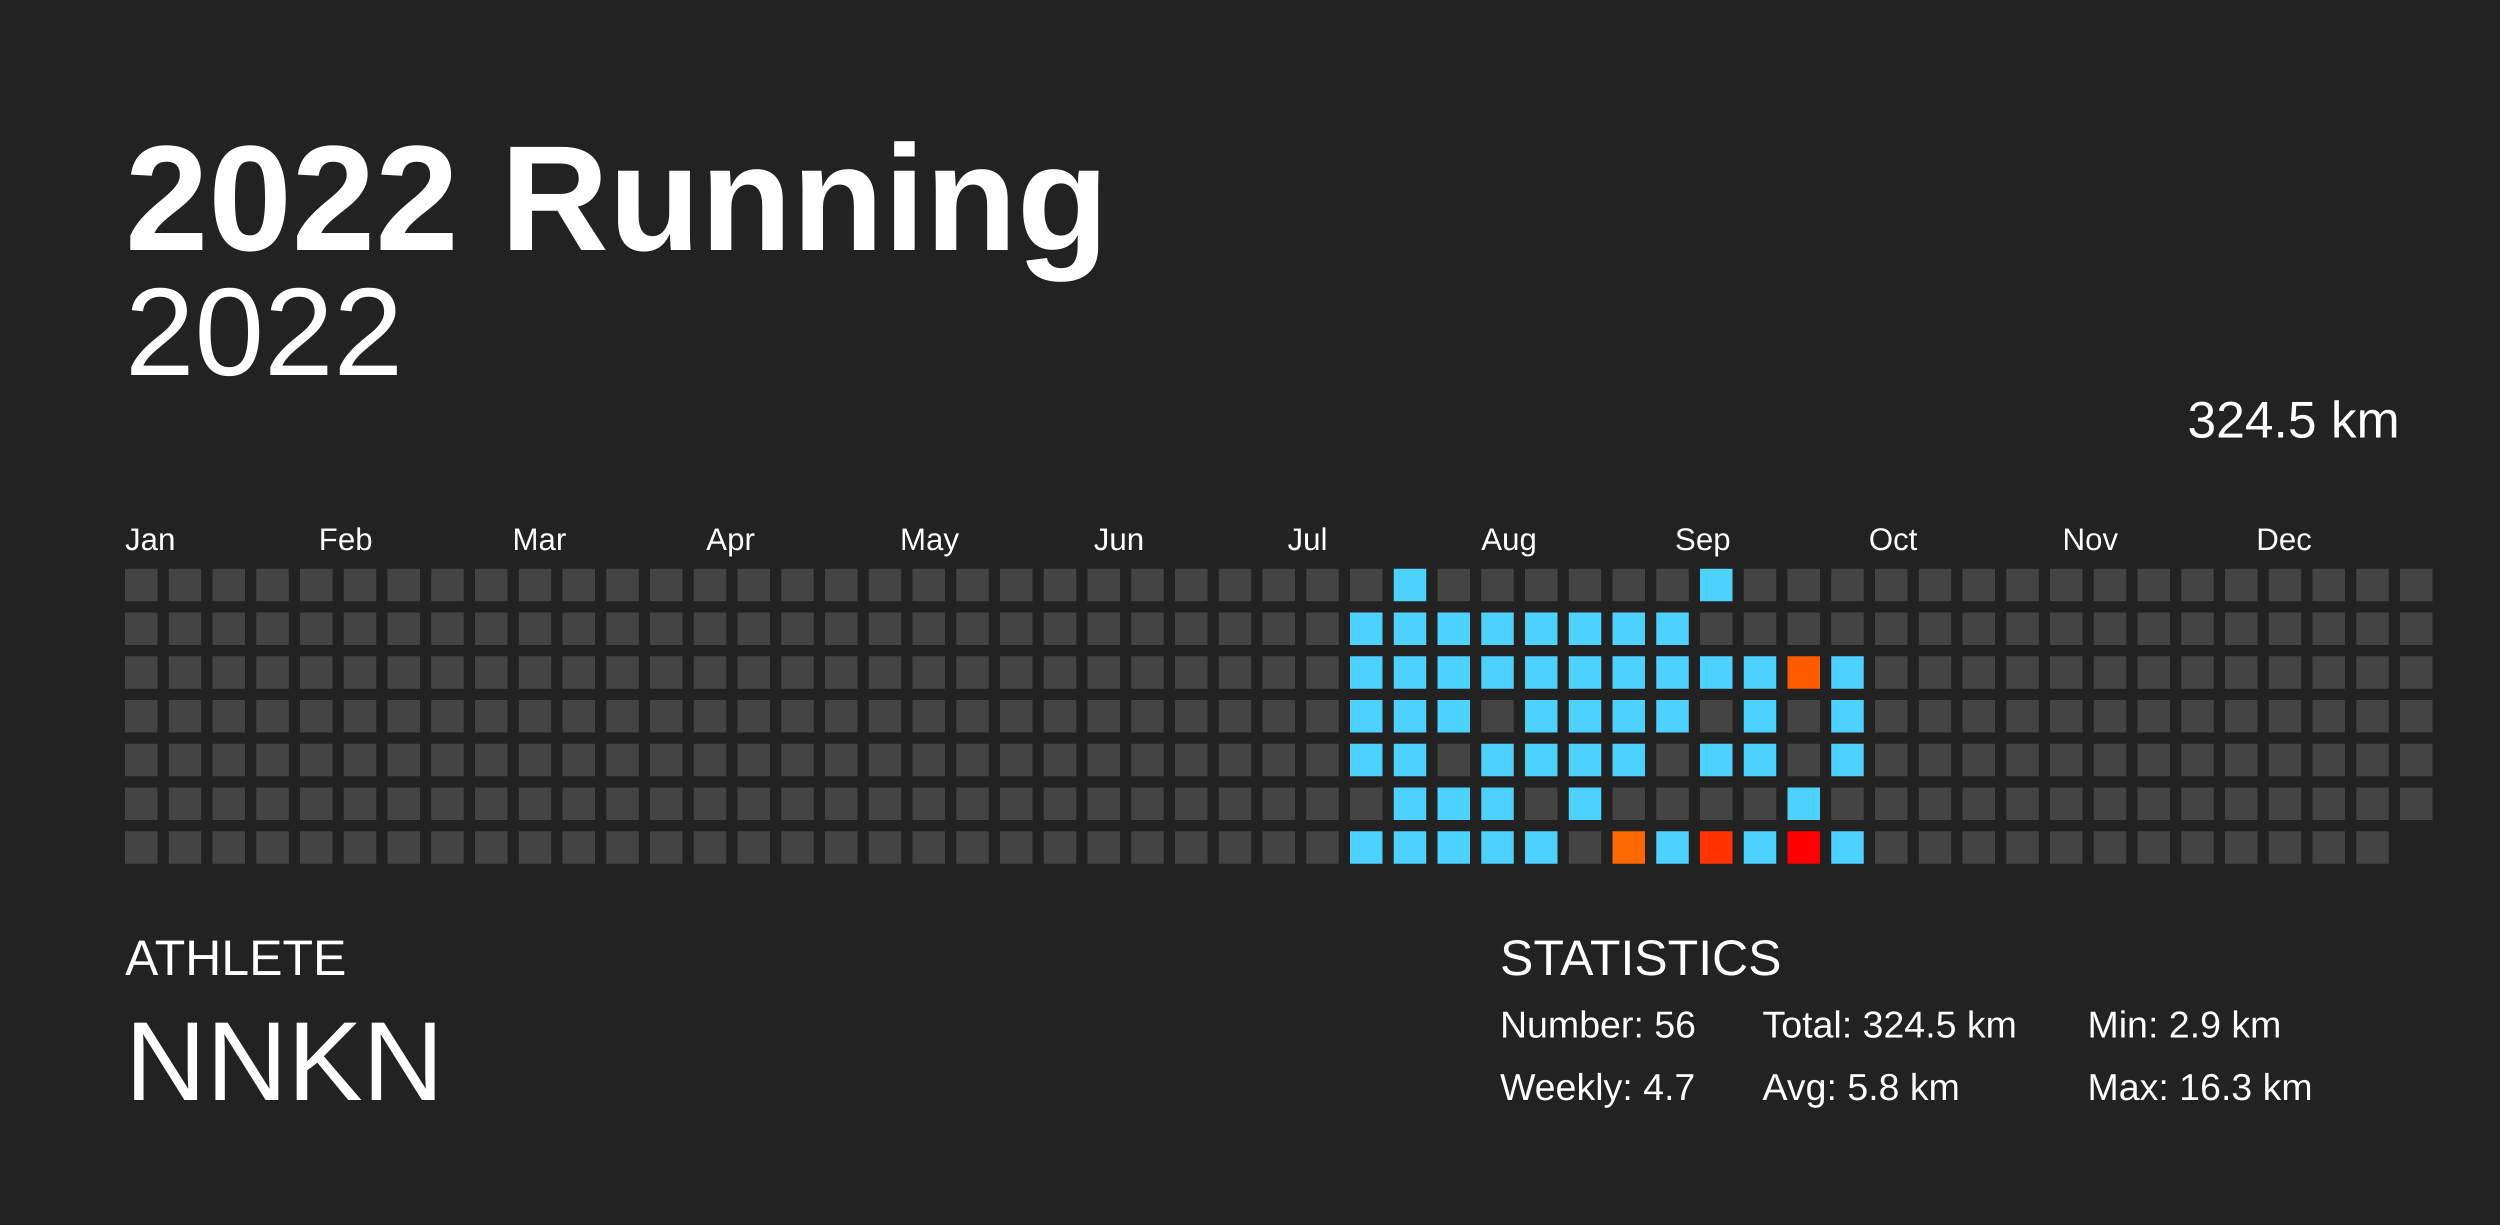
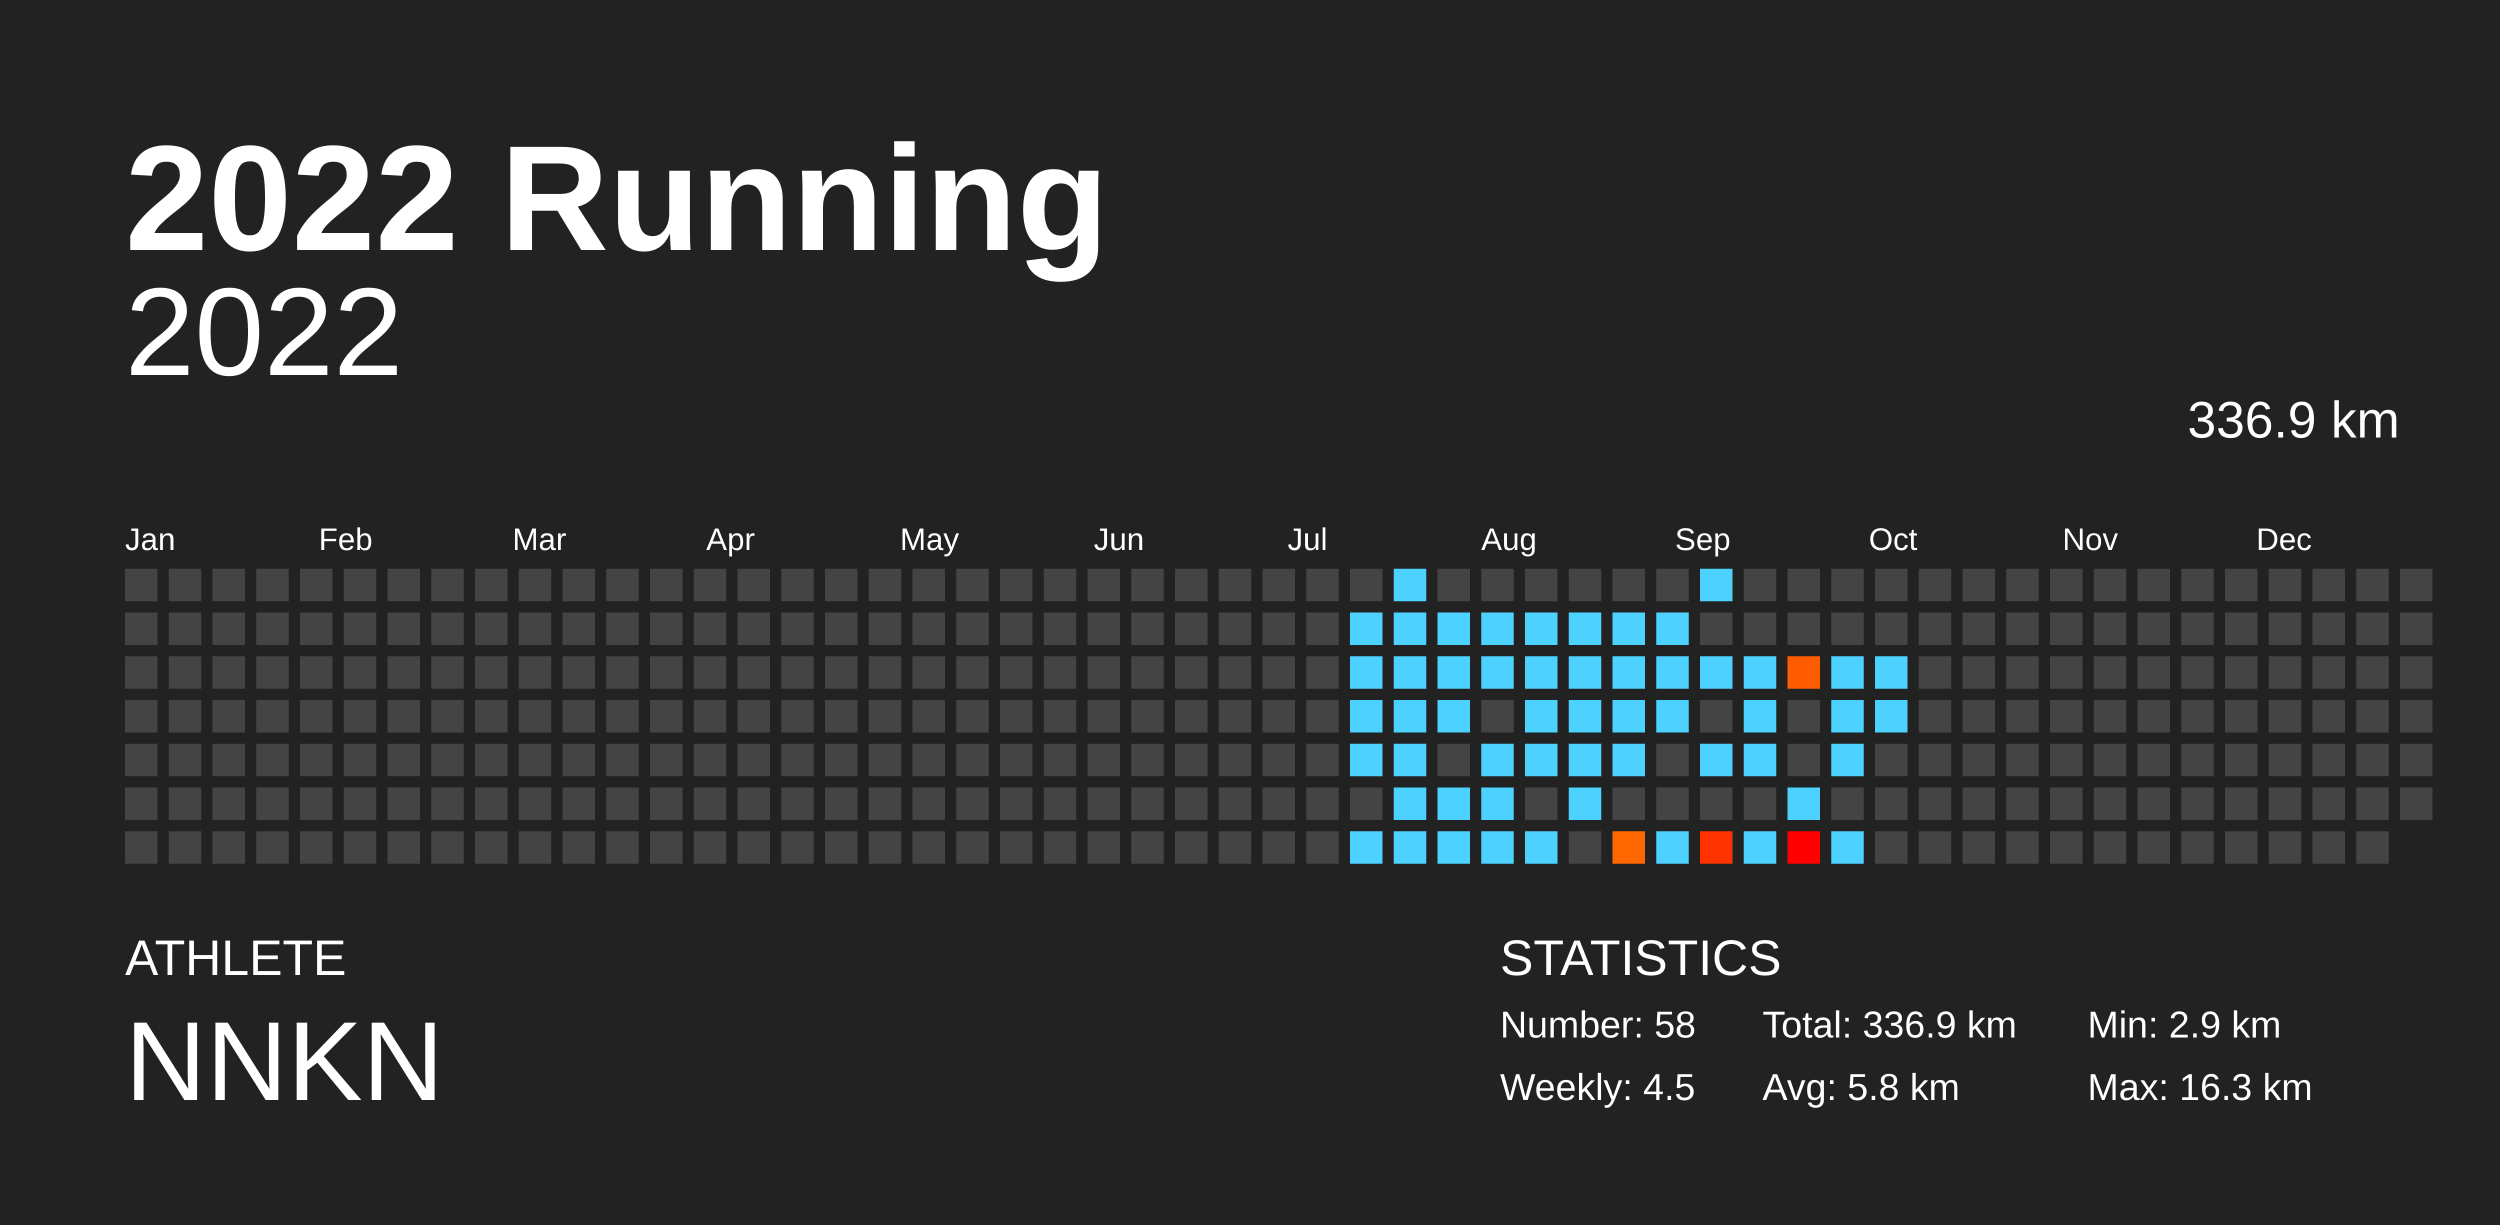
<svg xmlns="http://www.w3.org/2000/svg" baseProfile="full" height="98mm" version="1.1" viewBox="0,0,200,98" width="200mm">
  <defs />
  <rect fill="#222222" height="98" width="200" x="0" y="0" />
  <text fill="#FFFFFF" style="font-size:12px; font-family:Arial; font-weight:bold;" x="10" y="20">2022 Running</text>
  <text fill="#FFFFFF" style="font-size:4px; font-family:Arial" x="10" y="78">ATHLETE</text>
  <text fill="#FFFFFF" style="font-size:9px; font-family:Arial" x="10" y="88">NNKN</text>
  <text fill="#FFFFFF" style="font-size:4px; font-family:Arial" x="120" y="78">STATISTICS</text>
-   <text fill="#FFFFFF" style="font-size:3px; font-family:Arial" x="120" y="83">Number: 56</text>
-   <text fill="#FFFFFF" style="font-size:3px; font-family:Arial" x="120" y="88">Weekly: 4.7</text>
-   <text fill="#FFFFFF" style="font-size:3px; font-family:Arial" x="141" y="83">Total: 324.5 km</text>
+   <text fill="#FFFFFF" style="font-size:3px; font-family:Arial" x="120" y="83">Number: 58</text>
+   <text fill="#FFFFFF" style="font-size:3px; font-family:Arial" x="120" y="88">Weekly: 4.5</text>
+   <text fill="#FFFFFF" style="font-size:3px; font-family:Arial" x="141" y="83">Total: 336.9 km</text>
  <text fill="#FFFFFF" style="font-size:3px; font-family:Arial" x="141" y="88">Avg: 5.8 km</text>
  <text fill="#FFFFFF" style="font-size:3px; font-family:Arial" x="167" y="83">Min: 2.9 km</text>
  <text fill="#FFFFFF" style="font-size:3px; font-family:Arial" x="167" y="88">Max: 16.3 km</text>
  <text alignment-baseline="hanging" fill="#FFFFFF" style="font-size:10.0px; font-family:Arial;" x="10" y="30">2022</text>
-   <text alignment-baseline="hanging" fill="#FFFFFF" style="font-size:4.125px; font-family:Arial;" x="175" y="35">324.5 km</text>
+   <text alignment-baseline="hanging" fill="#FFFFFF" style="font-size:4.125px; font-family:Arial;" x="175" y="35">336.9 km</text>
  <text fill="#FFFFFF" style="font-size:2.5px; font-family:Arial" x="10.0" y="44">Jan</text>
  <text fill="#FFFFFF" style="font-size:2.5px; font-family:Arial" x="25.5" y="44">Feb</text>
  <text fill="#FFFFFF" style="font-size:2.5px; font-family:Arial" x="41.0" y="44">Mar</text>
  <text fill="#FFFFFF" style="font-size:2.5px; font-family:Arial" x="56.5" y="44">Apr</text>
  <text fill="#FFFFFF" style="font-size:2.5px; font-family:Arial" x="72.0" y="44">May</text>
  <text fill="#FFFFFF" style="font-size:2.5px; font-family:Arial" x="87.5" y="44">Jun</text>
  <text fill="#FFFFFF" style="font-size:2.5px; font-family:Arial" x="103.0" y="44">Jul</text>
  <text fill="#FFFFFF" style="font-size:2.5px; font-family:Arial" x="118.5" y="44">Aug</text>
  <text fill="#FFFFFF" style="font-size:2.5px; font-family:Arial" x="134.0" y="44">Sep</text>
  <text fill="#FFFFFF" style="font-size:2.5px; font-family:Arial" x="149.5" y="44">Oct</text>
  <text fill="#FFFFFF" style="font-size:2.5px; font-family:Arial" x="165.0" y="44">Nov</text>
  <text fill="#FFFFFF" style="font-size:2.5px; font-family:Arial" x="180.5" y="44">Dec</text>
  <rect fill="#444444" height="2.6" width="2.6" x="10.0" y="45.5" />
  <rect fill="#444444" height="2.6" width="2.6" x="10.0" y="49.0" />
  <rect fill="#444444" height="2.6" width="2.6" x="10.0" y="52.5" />
  <rect fill="#444444" height="2.6" width="2.6" x="10.0" y="56.0" />
  <rect fill="#444444" height="2.6" width="2.6" x="10.0" y="59.5" />
  <rect fill="#444444" height="2.6" width="2.6" x="10.0" y="63.0" />
  <rect fill="#444444" height="2.6" width="2.6" x="10.0" y="66.5" />
  <rect fill="#444444" height="2.6" width="2.6" x="13.5" y="45.5" />
  <rect fill="#444444" height="2.6" width="2.6" x="13.5" y="49.0" />
  <rect fill="#444444" height="2.6" width="2.6" x="13.5" y="52.5" />
  <rect fill="#444444" height="2.6" width="2.6" x="13.5" y="56.0" />
  <rect fill="#444444" height="2.6" width="2.6" x="13.5" y="59.5" />
  <rect fill="#444444" height="2.6" width="2.6" x="13.5" y="63.0" />
  <rect fill="#444444" height="2.6" width="2.6" x="13.5" y="66.5" />
  <rect fill="#444444" height="2.6" width="2.6" x="17.0" y="45.5" />
  <rect fill="#444444" height="2.6" width="2.6" x="17.0" y="49.0" />
  <rect fill="#444444" height="2.6" width="2.6" x="17.0" y="52.5" />
  <rect fill="#444444" height="2.6" width="2.6" x="17.0" y="56.0" />
  <rect fill="#444444" height="2.6" width="2.6" x="17.0" y="59.5" />
  <rect fill="#444444" height="2.6" width="2.6" x="17.0" y="63.0" />
  <rect fill="#444444" height="2.6" width="2.6" x="17.0" y="66.5" />
  <rect fill="#444444" height="2.6" width="2.6" x="20.5" y="45.5" />
  <rect fill="#444444" height="2.6" width="2.6" x="20.5" y="49.0" />
  <rect fill="#444444" height="2.6" width="2.6" x="20.5" y="52.5" />
  <rect fill="#444444" height="2.6" width="2.6" x="20.5" y="56.0" />
  <rect fill="#444444" height="2.6" width="2.6" x="20.5" y="59.5" />
  <rect fill="#444444" height="2.6" width="2.6" x="20.5" y="63.0" />
  <rect fill="#444444" height="2.6" width="2.6" x="20.5" y="66.5" />
  <rect fill="#444444" height="2.6" width="2.6" x="24.0" y="45.5" />
  <rect fill="#444444" height="2.6" width="2.6" x="24.0" y="49.0" />
  <rect fill="#444444" height="2.6" width="2.6" x="24.0" y="52.5" />
  <rect fill="#444444" height="2.6" width="2.6" x="24.0" y="56.0" />
  <rect fill="#444444" height="2.6" width="2.6" x="24.0" y="59.5" />
  <rect fill="#444444" height="2.6" width="2.6" x="24.0" y="63.0" />
  <rect fill="#444444" height="2.6" width="2.6" x="24.0" y="66.5" />
  <rect fill="#444444" height="2.6" width="2.6" x="27.5" y="45.5" />
  <rect fill="#444444" height="2.6" width="2.6" x="27.5" y="49.0" />
  <rect fill="#444444" height="2.6" width="2.6" x="27.5" y="52.5" />
  <rect fill="#444444" height="2.6" width="2.6" x="27.5" y="56.0" />
  <rect fill="#444444" height="2.6" width="2.6" x="27.5" y="59.5" />
  <rect fill="#444444" height="2.6" width="2.6" x="27.5" y="63.0" />
  <rect fill="#444444" height="2.6" width="2.6" x="27.5" y="66.5" />
  <rect fill="#444444" height="2.6" width="2.6" x="31.0" y="45.5" />
  <rect fill="#444444" height="2.6" width="2.6" x="31.0" y="49.0" />
  <rect fill="#444444" height="2.6" width="2.6" x="31.0" y="52.5" />
  <rect fill="#444444" height="2.6" width="2.6" x="31.0" y="56.0" />
  <rect fill="#444444" height="2.6" width="2.6" x="31.0" y="59.5" />
  <rect fill="#444444" height="2.6" width="2.6" x="31.0" y="63.0" />
  <rect fill="#444444" height="2.6" width="2.6" x="31.0" y="66.5" />
  <rect fill="#444444" height="2.6" width="2.6" x="34.5" y="45.5" />
  <rect fill="#444444" height="2.6" width="2.6" x="34.5" y="49.0" />
  <rect fill="#444444" height="2.6" width="2.6" x="34.5" y="52.5" />
  <rect fill="#444444" height="2.6" width="2.6" x="34.5" y="56.0" />
  <rect fill="#444444" height="2.6" width="2.6" x="34.5" y="59.5" />
  <rect fill="#444444" height="2.6" width="2.6" x="34.5" y="63.0" />
  <rect fill="#444444" height="2.6" width="2.6" x="34.5" y="66.5" />
  <rect fill="#444444" height="2.6" width="2.6" x="38.0" y="45.5" />
  <rect fill="#444444" height="2.6" width="2.6" x="38.0" y="49.0" />
  <rect fill="#444444" height="2.6" width="2.6" x="38.0" y="52.5" />
  <rect fill="#444444" height="2.6" width="2.6" x="38.0" y="56.0" />
  <rect fill="#444444" height="2.6" width="2.6" x="38.0" y="59.5" />
  <rect fill="#444444" height="2.6" width="2.6" x="38.0" y="63.0" />
  <rect fill="#444444" height="2.6" width="2.6" x="38.0" y="66.5" />
  <rect fill="#444444" height="2.6" width="2.6" x="41.5" y="45.5" />
  <rect fill="#444444" height="2.6" width="2.6" x="41.5" y="49.0" />
  <rect fill="#444444" height="2.6" width="2.6" x="41.5" y="52.5" />
  <rect fill="#444444" height="2.6" width="2.6" x="41.5" y="56.0" />
  <rect fill="#444444" height="2.6" width="2.6" x="41.5" y="59.5" />
  <rect fill="#444444" height="2.6" width="2.6" x="41.5" y="63.0" />
  <rect fill="#444444" height="2.6" width="2.6" x="41.5" y="66.5" />
  <rect fill="#444444" height="2.6" width="2.6" x="45.0" y="45.5" />
  <rect fill="#444444" height="2.6" width="2.6" x="45.0" y="49.0" />
  <rect fill="#444444" height="2.6" width="2.6" x="45.0" y="52.5" />
  <rect fill="#444444" height="2.6" width="2.6" x="45.0" y="56.0" />
  <rect fill="#444444" height="2.6" width="2.6" x="45.0" y="59.5" />
  <rect fill="#444444" height="2.6" width="2.6" x="45.0" y="63.0" />
  <rect fill="#444444" height="2.6" width="2.6" x="45.0" y="66.5" />
  <rect fill="#444444" height="2.6" width="2.6" x="48.5" y="45.5" />
  <rect fill="#444444" height="2.6" width="2.6" x="48.5" y="49.0" />
  <rect fill="#444444" height="2.6" width="2.6" x="48.5" y="52.5" />
  <rect fill="#444444" height="2.6" width="2.6" x="48.5" y="56.0" />
  <rect fill="#444444" height="2.6" width="2.6" x="48.5" y="59.5" />
  <rect fill="#444444" height="2.6" width="2.6" x="48.5" y="63.0" />
  <rect fill="#444444" height="2.6" width="2.6" x="48.5" y="66.5" />
  <rect fill="#444444" height="2.6" width="2.6" x="52.0" y="45.5" />
  <rect fill="#444444" height="2.6" width="2.6" x="52.0" y="49.0" />
  <rect fill="#444444" height="2.6" width="2.6" x="52.0" y="52.5" />
  <rect fill="#444444" height="2.6" width="2.6" x="52.0" y="56.0" />
  <rect fill="#444444" height="2.6" width="2.6" x="52.0" y="59.5" />
  <rect fill="#444444" height="2.6" width="2.6" x="52.0" y="63.0" />
  <rect fill="#444444" height="2.6" width="2.6" x="52.0" y="66.5" />
  <rect fill="#444444" height="2.6" width="2.6" x="55.5" y="45.5" />
  <rect fill="#444444" height="2.6" width="2.6" x="55.5" y="49.0" />
  <rect fill="#444444" height="2.6" width="2.6" x="55.5" y="52.5" />
  <rect fill="#444444" height="2.6" width="2.6" x="55.5" y="56.0" />
  <rect fill="#444444" height="2.6" width="2.6" x="55.5" y="59.5" />
  <rect fill="#444444" height="2.6" width="2.6" x="55.5" y="63.0" />
  <rect fill="#444444" height="2.6" width="2.6" x="55.5" y="66.5" />
  <rect fill="#444444" height="2.6" width="2.6" x="59.0" y="45.5" />
  <rect fill="#444444" height="2.6" width="2.6" x="59.0" y="49.0" />
  <rect fill="#444444" height="2.6" width="2.6" x="59.0" y="52.5" />
  <rect fill="#444444" height="2.6" width="2.6" x="59.0" y="56.0" />
  <rect fill="#444444" height="2.6" width="2.6" x="59.0" y="59.5" />
  <rect fill="#444444" height="2.6" width="2.6" x="59.0" y="63.0" />
  <rect fill="#444444" height="2.6" width="2.6" x="59.0" y="66.5" />
  <rect fill="#444444" height="2.6" width="2.6" x="62.5" y="45.5" />
  <rect fill="#444444" height="2.6" width="2.6" x="62.5" y="49.0" />
  <rect fill="#444444" height="2.6" width="2.6" x="62.5" y="52.5" />
  <rect fill="#444444" height="2.6" width="2.6" x="62.5" y="56.0" />
  <rect fill="#444444" height="2.6" width="2.6" x="62.5" y="59.5" />
  <rect fill="#444444" height="2.6" width="2.6" x="62.5" y="63.0" />
  <rect fill="#444444" height="2.6" width="2.6" x="62.5" y="66.5" />
  <rect fill="#444444" height="2.6" width="2.6" x="66.0" y="45.5" />
  <rect fill="#444444" height="2.6" width="2.6" x="66.0" y="49.0" />
  <rect fill="#444444" height="2.6" width="2.6" x="66.0" y="52.5" />
  <rect fill="#444444" height="2.6" width="2.6" x="66.0" y="56.0" />
  <rect fill="#444444" height="2.6" width="2.6" x="66.0" y="59.5" />
  <rect fill="#444444" height="2.6" width="2.6" x="66.0" y="63.0" />
  <rect fill="#444444" height="2.6" width="2.6" x="66.0" y="66.5" />
  <rect fill="#444444" height="2.6" width="2.6" x="69.5" y="45.5" />
  <rect fill="#444444" height="2.6" width="2.6" x="69.5" y="49.0" />
  <rect fill="#444444" height="2.6" width="2.6" x="69.5" y="52.5" />
  <rect fill="#444444" height="2.6" width="2.6" x="69.5" y="56.0" />
  <rect fill="#444444" height="2.6" width="2.6" x="69.5" y="59.5" />
  <rect fill="#444444" height="2.6" width="2.6" x="69.5" y="63.0" />
  <rect fill="#444444" height="2.6" width="2.6" x="69.5" y="66.5" />
  <rect fill="#444444" height="2.6" width="2.6" x="73.0" y="45.5" />
  <rect fill="#444444" height="2.6" width="2.6" x="73.0" y="49.0" />
  <rect fill="#444444" height="2.6" width="2.6" x="73.0" y="52.5" />
  <rect fill="#444444" height="2.6" width="2.6" x="73.0" y="56.0" />
  <rect fill="#444444" height="2.6" width="2.6" x="73.0" y="59.5" />
  <rect fill="#444444" height="2.6" width="2.6" x="73.0" y="63.0" />
  <rect fill="#444444" height="2.6" width="2.6" x="73.0" y="66.5" />
  <rect fill="#444444" height="2.6" width="2.6" x="76.5" y="45.5" />
  <rect fill="#444444" height="2.6" width="2.6" x="76.5" y="49.0" />
  <rect fill="#444444" height="2.6" width="2.6" x="76.5" y="52.5" />
  <rect fill="#444444" height="2.6" width="2.6" x="76.5" y="56.0" />
  <rect fill="#444444" height="2.6" width="2.6" x="76.5" y="59.5" />
  <rect fill="#444444" height="2.6" width="2.6" x="76.5" y="63.0" />
  <rect fill="#444444" height="2.6" width="2.6" x="76.5" y="66.5" />
  <rect fill="#444444" height="2.6" width="2.6" x="80.0" y="45.5" />
  <rect fill="#444444" height="2.6" width="2.6" x="80.0" y="49.0" />
  <rect fill="#444444" height="2.6" width="2.6" x="80.0" y="52.5" />
  <rect fill="#444444" height="2.6" width="2.6" x="80.0" y="56.0" />
  <rect fill="#444444" height="2.6" width="2.6" x="80.0" y="59.5" />
  <rect fill="#444444" height="2.6" width="2.6" x="80.0" y="63.0" />
  <rect fill="#444444" height="2.6" width="2.6" x="80.0" y="66.5" />
  <rect fill="#444444" height="2.6" width="2.6" x="83.5" y="45.5" />
  <rect fill="#444444" height="2.6" width="2.6" x="83.5" y="49.0" />
  <rect fill="#444444" height="2.6" width="2.6" x="83.5" y="52.5" />
  <rect fill="#444444" height="2.6" width="2.6" x="83.5" y="56.0" />
  <rect fill="#444444" height="2.6" width="2.6" x="83.5" y="59.5" />
  <rect fill="#444444" height="2.6" width="2.6" x="83.5" y="63.0" />
  <rect fill="#444444" height="2.6" width="2.6" x="83.5" y="66.5" />
  <rect fill="#444444" height="2.6" width="2.6" x="87.0" y="45.5" />
  <rect fill="#444444" height="2.6" width="2.6" x="87.0" y="49.0" />
  <rect fill="#444444" height="2.6" width="2.6" x="87.0" y="52.5" />
  <rect fill="#444444" height="2.6" width="2.6" x="87.0" y="56.0" />
  <rect fill="#444444" height="2.6" width="2.6" x="87.0" y="59.5" />
  <rect fill="#444444" height="2.6" width="2.6" x="87.0" y="63.0" />
  <rect fill="#444444" height="2.6" width="2.6" x="87.0" y="66.5" />
  <rect fill="#444444" height="2.6" width="2.6" x="90.5" y="45.5" />
  <rect fill="#444444" height="2.6" width="2.6" x="90.5" y="49.0" />
  <rect fill="#444444" height="2.6" width="2.6" x="90.5" y="52.5" />
  <rect fill="#444444" height="2.6" width="2.6" x="90.5" y="56.0" />
  <rect fill="#444444" height="2.6" width="2.6" x="90.5" y="59.5" />
  <rect fill="#444444" height="2.6" width="2.6" x="90.5" y="63.0" />
  <rect fill="#444444" height="2.6" width="2.6" x="90.5" y="66.5" />
  <rect fill="#444444" height="2.6" width="2.6" x="94.0" y="45.5" />
  <rect fill="#444444" height="2.6" width="2.6" x="94.0" y="49.0" />
  <rect fill="#444444" height="2.6" width="2.6" x="94.0" y="52.5" />
  <rect fill="#444444" height="2.6" width="2.6" x="94.0" y="56.0" />
  <rect fill="#444444" height="2.6" width="2.6" x="94.0" y="59.5" />
  <rect fill="#444444" height="2.6" width="2.6" x="94.0" y="63.0" />
  <rect fill="#444444" height="2.6" width="2.6" x="94.0" y="66.5" />
  <rect fill="#444444" height="2.6" width="2.6" x="97.5" y="45.5" />
  <rect fill="#444444" height="2.6" width="2.6" x="97.5" y="49.0" />
  <rect fill="#444444" height="2.6" width="2.6" x="97.5" y="52.5" />
  <rect fill="#444444" height="2.6" width="2.6" x="97.5" y="56.0" />
  <rect fill="#444444" height="2.6" width="2.6" x="97.5" y="59.5" />
  <rect fill="#444444" height="2.6" width="2.6" x="97.5" y="63.0" />
  <rect fill="#444444" height="2.6" width="2.6" x="97.5" y="66.5" />
  <rect fill="#444444" height="2.6" width="2.6" x="101.0" y="45.5" />
  <rect fill="#444444" height="2.6" width="2.6" x="101.0" y="49.0" />
  <rect fill="#444444" height="2.6" width="2.6" x="101.0" y="52.5" />
  <rect fill="#444444" height="2.6" width="2.6" x="101.0" y="56.0" />
  <rect fill="#444444" height="2.6" width="2.6" x="101.0" y="59.5" />
  <rect fill="#444444" height="2.6" width="2.6" x="101.0" y="63.0" />
  <rect fill="#444444" height="2.6" width="2.6" x="101.0" y="66.5" />
  <rect fill="#444444" height="2.6" width="2.6" x="104.5" y="45.5" />
  <rect fill="#444444" height="2.6" width="2.6" x="104.5" y="49.0" />
  <rect fill="#444444" height="2.6" width="2.6" x="104.5" y="52.5" />
  <rect fill="#444444" height="2.6" width="2.6" x="104.5" y="56.0" />
  <rect fill="#444444" height="2.6" width="2.6" x="104.5" y="59.5" />
  <rect fill="#444444" height="2.6" width="2.6" x="104.5" y="63.0" />
  <rect fill="#444444" height="2.6" width="2.6" x="104.5" y="66.5" />
  <rect fill="#444444" height="2.6" width="2.6" x="108.0" y="45.5" />
  <rect fill="#4dd2ff" height="2.6" width="2.6" x="108.0" y="49.0" />
  <rect fill="#4dd2ff" height="2.6" width="2.6" x="108.0" y="52.5" />
  <rect fill="#4dd2ff" height="2.6" width="2.6" x="108.0" y="56.0" />
  <rect fill="#4dd2ff" height="2.6" width="2.6" x="108.0" y="59.5" />
  <rect fill="#444444" height="2.6" width="2.6" x="108.0" y="63.0" />
  <rect fill="#4dd2ff" height="2.6" width="2.6" x="108.0" y="66.5" />
  <rect fill="#4dd2ff" height="2.6" width="2.6" x="111.5" y="45.5" />
  <rect fill="#4dd2ff" height="2.6" width="2.6" x="111.5" y="49.0" />
  <rect fill="#4dd2ff" height="2.6" width="2.6" x="111.5" y="52.5" />
  <rect fill="#4dd2ff" height="2.6" width="2.6" x="111.5" y="56.0" />
  <rect fill="#4dd2ff" height="2.6" width="2.6" x="111.5" y="59.5" />
  <rect fill="#4dd2ff" height="2.6" width="2.6" x="111.5" y="63.0" />
  <rect fill="#4dd2ff" height="2.6" width="2.6" x="111.5" y="66.5" />
  <rect fill="#444444" height="2.6" width="2.6" x="115.0" y="45.5" />
  <rect fill="#4dd2ff" height="2.6" width="2.6" x="115.0" y="49.0" />
  <rect fill="#4dd2ff" height="2.6" width="2.6" x="115.0" y="52.5" />
  <rect fill="#4dd2ff" height="2.6" width="2.6" x="115.0" y="56.0" />
  <rect fill="#444444" height="2.6" width="2.6" x="115.0" y="59.5" />
  <rect fill="#4dd2ff" height="2.6" width="2.6" x="115.0" y="63.0" />
  <rect fill="#4dd2ff" height="2.6" width="2.6" x="115.0" y="66.5" />
  <rect fill="#444444" height="2.6" width="2.6" x="118.5" y="45.5" />
  <rect fill="#4dd2ff" height="2.6" width="2.6" x="118.5" y="49.0" />
  <rect fill="#4dd2ff" height="2.6" width="2.6" x="118.5" y="52.5" />
  <rect fill="#444444" height="2.6" width="2.6" x="118.5" y="56.0" />
  <rect fill="#4dd2ff" height="2.6" width="2.6" x="118.5" y="59.5" />
  <rect fill="#4dd2ff" height="2.6" width="2.6" x="118.5" y="63.0" />
  <rect fill="#4dd2ff" height="2.6" width="2.6" x="118.5" y="66.5" />
  <rect fill="#444444" height="2.6" width="2.6" x="122.0" y="45.5" />
  <rect fill="#4dd2ff" height="2.6" width="2.6" x="122.0" y="49.0" />
  <rect fill="#4dd2ff" height="2.6" width="2.6" x="122.0" y="52.5" />
  <rect fill="#4dd2ff" height="2.6" width="2.6" x="122.0" y="56.0" />
  <rect fill="#4dd2ff" height="2.6" width="2.6" x="122.0" y="59.5" />
  <rect fill="#444444" height="2.6" width="2.6" x="122.0" y="63.0" />
  <rect fill="#4dd2ff" height="2.6" width="2.6" x="122.0" y="66.5" />
  <rect fill="#444444" height="2.6" width="2.6" x="125.5" y="45.5" />
  <rect fill="#4dd2ff" height="2.6" width="2.6" x="125.5" y="49.0" />
  <rect fill="#4dd2ff" height="2.6" width="2.6" x="125.5" y="52.5" />
  <rect fill="#4dd2ff" height="2.6" width="2.6" x="125.5" y="56.0" />
  <rect fill="#4dd2ff" height="2.6" width="2.6" x="125.5" y="59.5" />
  <rect fill="#4dd2ff" height="2.6" width="2.6" x="125.5" y="63.0" />
  <rect fill="#444444" height="2.6" width="2.6" x="125.5" y="66.5" />
  <rect fill="#444444" height="2.6" width="2.6" x="129.0" y="45.5" />
  <rect fill="#4dd2ff" height="2.6" width="2.6" x="129.0" y="49.0" />
  <rect fill="#4dd2ff" height="2.6" width="2.6" x="129.0" y="52.5" />
  <rect fill="#4dd2ff" height="2.6" width="2.6" x="129.0" y="56.0" />
  <rect fill="#4dd2ff" height="2.6" width="2.6" x="129.0" y="59.5" />
  <rect fill="#444444" height="2.6" width="2.6" x="129.0" y="63.0" />
  <rect fill="#ff6800" height="2.6" width="2.6" x="129.0" y="66.5" />
  <rect fill="#444444" height="2.6" width="2.6" x="132.5" y="45.5" />
  <rect fill="#4dd2ff" height="2.6" width="2.6" x="132.5" y="49.0" />
  <rect fill="#4dd2ff" height="2.6" width="2.6" x="132.5" y="52.5" />
  <rect fill="#4dd2ff" height="2.6" width="2.6" x="132.5" y="56.0" />
  <rect fill="#444444" height="2.6" width="2.6" x="132.5" y="59.5" />
  <rect fill="#444444" height="2.6" width="2.6" x="132.5" y="63.0" />
  <rect fill="#4dd2ff" height="2.6" width="2.6" x="132.5" y="66.5" />
  <rect fill="#4dd2ff" height="2.6" width="2.6" x="136.0" y="45.5" />
  <rect fill="#444444" height="2.6" width="2.6" x="136.0" y="49.0" />
  <rect fill="#4dd2ff" height="2.6" width="2.6" x="136.0" y="52.5" />
  <rect fill="#444444" height="2.6" width="2.6" x="136.0" y="56.0" />
  <rect fill="#4dd2ff" height="2.6" width="2.6" x="136.0" y="59.5" />
  <rect fill="#444444" height="2.6" width="2.6" x="136.0" y="63.0" />
  <rect fill="#ff3300" height="2.6" width="2.6" x="136.0" y="66.5" />
  <rect fill="#444444" height="2.6" width="2.6" x="139.5" y="45.5" />
  <rect fill="#444444" height="2.6" width="2.6" x="139.5" y="49.0" />
  <rect fill="#4dd2ff" height="2.6" width="2.6" x="139.5" y="52.5" />
  <rect fill="#4dd2ff" height="2.6" width="2.6" x="139.5" y="56.0" />
  <rect fill="#4dd2ff" height="2.6" width="2.6" x="139.5" y="59.5" />
  <rect fill="#444444" height="2.6" width="2.6" x="139.5" y="63.0" />
  <rect fill="#4dd2ff" height="2.6" width="2.6" x="139.5" y="66.5" />
  <rect fill="#444444" height="2.6" width="2.6" x="143.0" y="45.5" />
  <rect fill="#444444" height="2.6" width="2.6" x="143.0" y="49.0" />
  <rect fill="#ff5c00" height="2.6" width="2.6" x="143.0" y="52.5" />
  <rect fill="#444444" height="2.6" width="2.6" x="143.0" y="56.0" />
  <rect fill="#444444" height="2.6" width="2.6" x="143.0" y="59.5" />
  <rect fill="#4dd2ff" height="2.6" width="2.6" x="143.0" y="63.0" />
  <rect fill="#ff0000" height="2.6" width="2.6" x="143.0" y="66.5" />
  <rect fill="#444444" height="2.6" width="2.6" x="146.5" y="45.5" />
  <rect fill="#444444" height="2.6" width="2.6" x="146.5" y="49.0" />
  <rect fill="#4dd2ff" height="2.6" width="2.6" x="146.5" y="52.5" />
  <rect fill="#4dd2ff" height="2.6" width="2.6" x="146.5" y="56.0" />
  <rect fill="#4dd2ff" height="2.6" width="2.6" x="146.5" y="59.5" />
  <rect fill="#444444" height="2.6" width="2.6" x="146.5" y="63.0" />
  <rect fill="#4dd2ff" height="2.6" width="2.6" x="146.5" y="66.5" />
  <rect fill="#444444" height="2.6" width="2.6" x="150.0" y="45.5" />
  <rect fill="#444444" height="2.6" width="2.6" x="150.0" y="49.0" />
-   <rect fill="#444444" height="2.6" width="2.6" x="150.0" y="52.5" />
-   <rect fill="#444444" height="2.6" width="2.6" x="150.0" y="56.0" />
+   <rect fill="#4dd2ff" height="2.6" width="2.6" x="150.0" y="52.5" />
+   <rect fill="#4dd2ff" height="2.6" width="2.6" x="150.0" y="56.0" />
  <rect fill="#444444" height="2.6" width="2.6" x="150.0" y="59.5" />
  <rect fill="#444444" height="2.6" width="2.6" x="150.0" y="63.0" />
  <rect fill="#444444" height="2.6" width="2.6" x="150.0" y="66.5" />
  <rect fill="#444444" height="2.6" width="2.6" x="153.5" y="45.5" />
  <rect fill="#444444" height="2.6" width="2.6" x="153.5" y="49.0" />
  <rect fill="#444444" height="2.6" width="2.6" x="153.5" y="52.5" />
  <rect fill="#444444" height="2.6" width="2.6" x="153.5" y="56.0" />
  <rect fill="#444444" height="2.6" width="2.6" x="153.5" y="59.5" />
  <rect fill="#444444" height="2.6" width="2.6" x="153.5" y="63.0" />
  <rect fill="#444444" height="2.6" width="2.6" x="153.5" y="66.5" />
  <rect fill="#444444" height="2.6" width="2.6" x="157.0" y="45.5" />
  <rect fill="#444444" height="2.6" width="2.6" x="157.0" y="49.0" />
  <rect fill="#444444" height="2.6" width="2.6" x="157.0" y="52.5" />
  <rect fill="#444444" height="2.6" width="2.6" x="157.0" y="56.0" />
  <rect fill="#444444" height="2.6" width="2.6" x="157.0" y="59.5" />
  <rect fill="#444444" height="2.6" width="2.6" x="157.0" y="63.0" />
  <rect fill="#444444" height="2.6" width="2.6" x="157.0" y="66.5" />
  <rect fill="#444444" height="2.6" width="2.6" x="160.5" y="45.5" />
  <rect fill="#444444" height="2.6" width="2.6" x="160.5" y="49.0" />
  <rect fill="#444444" height="2.6" width="2.6" x="160.5" y="52.5" />
  <rect fill="#444444" height="2.6" width="2.6" x="160.5" y="56.0" />
  <rect fill="#444444" height="2.6" width="2.6" x="160.5" y="59.5" />
  <rect fill="#444444" height="2.6" width="2.6" x="160.5" y="63.0" />
  <rect fill="#444444" height="2.6" width="2.6" x="160.5" y="66.5" />
  <rect fill="#444444" height="2.6" width="2.6" x="164.0" y="45.5" />
  <rect fill="#444444" height="2.6" width="2.6" x="164.0" y="49.0" />
  <rect fill="#444444" height="2.6" width="2.6" x="164.0" y="52.5" />
  <rect fill="#444444" height="2.6" width="2.6" x="164.0" y="56.0" />
  <rect fill="#444444" height="2.6" width="2.6" x="164.0" y="59.5" />
  <rect fill="#444444" height="2.6" width="2.6" x="164.0" y="63.0" />
  <rect fill="#444444" height="2.6" width="2.6" x="164.0" y="66.5" />
  <rect fill="#444444" height="2.6" width="2.6" x="167.5" y="45.5" />
  <rect fill="#444444" height="2.6" width="2.6" x="167.5" y="49.0" />
  <rect fill="#444444" height="2.6" width="2.6" x="167.5" y="52.5" />
  <rect fill="#444444" height="2.6" width="2.6" x="167.5" y="56.0" />
  <rect fill="#444444" height="2.6" width="2.6" x="167.5" y="59.5" />
  <rect fill="#444444" height="2.6" width="2.6" x="167.5" y="63.0" />
  <rect fill="#444444" height="2.6" width="2.6" x="167.5" y="66.5" />
  <rect fill="#444444" height="2.6" width="2.6" x="171.0" y="45.5" />
  <rect fill="#444444" height="2.6" width="2.6" x="171.0" y="49.0" />
  <rect fill="#444444" height="2.6" width="2.6" x="171.0" y="52.5" />
  <rect fill="#444444" height="2.6" width="2.6" x="171.0" y="56.0" />
  <rect fill="#444444" height="2.6" width="2.6" x="171.0" y="59.5" />
  <rect fill="#444444" height="2.6" width="2.6" x="171.0" y="63.0" />
  <rect fill="#444444" height="2.6" width="2.6" x="171.0" y="66.5" />
  <rect fill="#444444" height="2.6" width="2.6" x="174.5" y="45.5" />
  <rect fill="#444444" height="2.6" width="2.6" x="174.5" y="49.0" />
  <rect fill="#444444" height="2.6" width="2.6" x="174.5" y="52.5" />
  <rect fill="#444444" height="2.6" width="2.6" x="174.5" y="56.0" />
  <rect fill="#444444" height="2.6" width="2.6" x="174.5" y="59.5" />
  <rect fill="#444444" height="2.6" width="2.6" x="174.5" y="63.0" />
  <rect fill="#444444" height="2.6" width="2.6" x="174.5" y="66.5" />
  <rect fill="#444444" height="2.6" width="2.6" x="178.0" y="45.5" />
  <rect fill="#444444" height="2.6" width="2.6" x="178.0" y="49.0" />
  <rect fill="#444444" height="2.6" width="2.6" x="178.0" y="52.5" />
  <rect fill="#444444" height="2.6" width="2.6" x="178.0" y="56.0" />
  <rect fill="#444444" height="2.6" width="2.6" x="178.0" y="59.5" />
  <rect fill="#444444" height="2.6" width="2.6" x="178.0" y="63.0" />
  <rect fill="#444444" height="2.6" width="2.6" x="178.0" y="66.5" />
  <rect fill="#444444" height="2.6" width="2.6" x="181.5" y="45.5" />
  <rect fill="#444444" height="2.6" width="2.6" x="181.5" y="49.0" />
  <rect fill="#444444" height="2.6" width="2.6" x="181.5" y="52.5" />
  <rect fill="#444444" height="2.6" width="2.6" x="181.5" y="56.0" />
  <rect fill="#444444" height="2.6" width="2.6" x="181.5" y="59.5" />
  <rect fill="#444444" height="2.6" width="2.6" x="181.5" y="63.0" />
  <rect fill="#444444" height="2.6" width="2.6" x="181.5" y="66.5" />
  <rect fill="#444444" height="2.6" width="2.6" x="185.0" y="45.5" />
  <rect fill="#444444" height="2.6" width="2.6" x="185.0" y="49.0" />
  <rect fill="#444444" height="2.6" width="2.6" x="185.0" y="52.5" />
  <rect fill="#444444" height="2.6" width="2.6" x="185.0" y="56.0" />
  <rect fill="#444444" height="2.6" width="2.6" x="185.0" y="59.5" />
  <rect fill="#444444" height="2.6" width="2.6" x="185.0" y="63.0" />
  <rect fill="#444444" height="2.6" width="2.6" x="185.0" y="66.5" />
  <rect fill="#444444" height="2.6" width="2.6" x="188.5" y="45.5" />
  <rect fill="#444444" height="2.6" width="2.6" x="188.5" y="49.0" />
  <rect fill="#444444" height="2.6" width="2.6" x="188.5" y="52.5" />
  <rect fill="#444444" height="2.6" width="2.6" x="188.5" y="56.0" />
  <rect fill="#444444" height="2.6" width="2.6" x="188.5" y="59.5" />
  <rect fill="#444444" height="2.6" width="2.6" x="188.5" y="63.0" />
  <rect fill="#444444" height="2.6" width="2.6" x="188.5" y="66.5" />
  <rect fill="#444444" height="2.6" width="2.6" x="192.0" y="45.5" />
  <rect fill="#444444" height="2.6" width="2.6" x="192.0" y="49.0" />
  <rect fill="#444444" height="2.6" width="2.6" x="192.0" y="52.5" />
  <rect fill="#444444" height="2.6" width="2.6" x="192.0" y="56.0" />
  <rect fill="#444444" height="2.6" width="2.6" x="192.0" y="59.5" />
  <rect fill="#444444" height="2.6" width="2.6" x="192.0" y="63.0" />
</svg>
